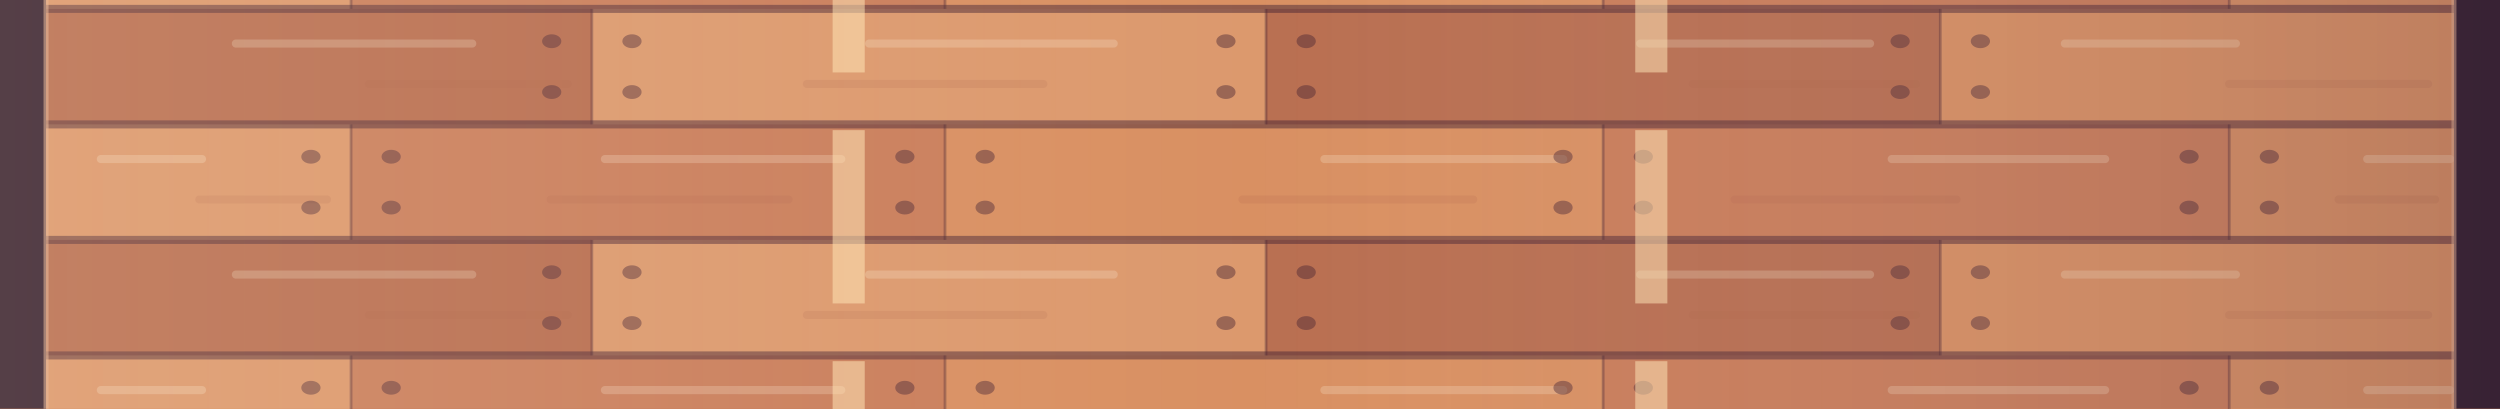
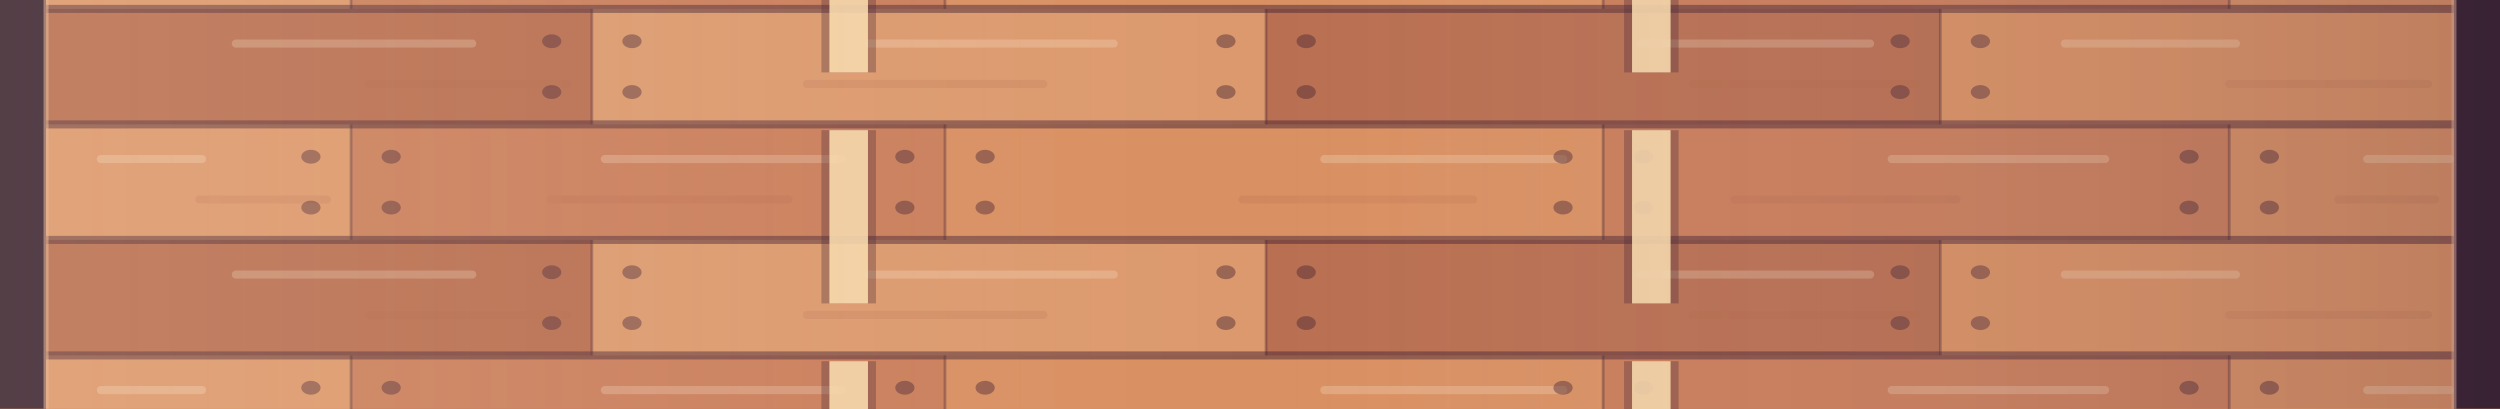
<svg xmlns="http://www.w3.org/2000/svg" width="1890" height="309" viewBox="0 0 1890 309">
  <rect width="1890" height="309" fill="#C97C58" />
  <rect x="-1.6" y="-167.93" width="449.03" height="87.92" fill="#b96e50" />
  <rect x="447.43" y="-167.93" width="509.71" height="87.92" fill="#dc996d" />
  <rect x="957.14" y="-167.93" width="509.7" height="87.92" fill="#b96f51" />
  <rect x="1466.84" y="-167.93" width="424.76" height="87.92" fill="#d88f62" />
  <rect x="-1.6" y="-80.61" width="266.99" height="87.93" fill="#dc976b" />
  <rect x="265.39" y="-80.61" width="449.03" height="87.93" fill="#ca7e5b" />
  <rect x="714.42" y="-80.61" width="497.57" height="87.93" fill="#d99062" />
  <rect x="1211.99" y="-80.61" width="473.3" height="87.93" fill="#ca7d5a" />
  <rect x="1685.29" y="-80.61" width="206.31" height="87.93" fill="#d68d61" />
  <rect x="-1.6" y="6.72" width="449.03" height="87.92" fill="#b96e50" />
  <rect x="447.43" y="6.72" width="509.71" height="87.92" fill="#dc996d" />
  <rect x="957.14" y="6.72" width="509.7" height="87.92" fill="#b96f51" />
  <rect x="1466.84" y="6.72" width="424.76" height="87.92" fill="#d88f62" />
  <rect x="-1.6" y="94.04" width="266.99" height="87.93" fill="#dc976b" />
  <rect x="265.39" y="94.04" width="449.03" height="87.93" fill="#ca7e5b" />
  <rect x="714.42" y="94.04" width="497.57" height="87.93" fill="#d99062" />
  <rect x="1211.99" y="94.04" width="473.3" height="87.93" fill="#ca7d5a" />
  <rect x="1685.29" y="94.04" width="206.31" height="87.93" fill="#d68d61" />
  <rect x="-1.6" y="181.37" width="449.03" height="87.93" fill="#b96e50" />
  <rect x="447.43" y="181.37" width="509.71" height="87.93" fill="#dc996d" />
  <rect x="957.14" y="181.37" width="509.7" height="87.93" fill="#b96f51" />
  <rect x="1466.84" y="181.37" width="424.76" height="87.93" fill="#d88f62" />
  <rect x="-1.6" y="268.7" width="266.99" height="87.92" fill="#dc976b" />
  <rect x="265.39" y="268.7" width="449.03" height="87.92" fill="#ca7e5b" />
  <rect x="714.42" y="268.7" width="497.57" height="87.92" fill="#d99062" />
  <rect x="1211.99" y="268.7" width="473.3" height="87.92" fill="#ca7d5a" />
  <rect x="1685.29" y="268.7" width="206.31" height="87.92" fill="#d68d61" />
  <rect x="-1.6" y="356.02" width="449.03" height="87.93" fill="#b96e50" />
  <rect x="447.43" y="356.02" width="509.71" height="87.93" fill="#dc996d" />
  <rect x="957.14" y="356.02" width="509.7" height="87.93" fill="#b96f51" />
  <rect x="1466.84" y="356.02" width="424.76" height="87.93" fill="#d88f62" />
  <rect x="-1.6" y="443.35" width="266.99" height="87.92" fill="#dc976b" />
  <rect x="265.39" y="443.35" width="449.03" height="87.92" fill="#ca7e5b" />
  <rect x="714.42" y="443.35" width="497.57" height="87.92" fill="#d99062" />
  <rect x="1211.99" y="443.35" width="473.3" height="87.92" fill="#ca7d5a" />
  <rect x="1685.29" y="443.35" width="206.31" height="87.92" fill="#d68d61" />
  <path d="M178.31 -141.74H357.03" stroke="#FFF6DE" stroke-opacity="0.22" stroke-width="6.11" stroke-linecap="round" />
  <path d="M278.83 -111.17H429.23" stroke="#A9604A" stroke-opacity="0.16" stroke-width="6.11" stroke-linecap="round" />
  <path d="M657.02 -141.74H841.98" stroke="#FFF6DE" stroke-opacity="0.22" stroke-width="6.11" stroke-linecap="round" />
  <path d="M609.98 -111.17H788.76" stroke="#A9604A" stroke-opacity="0.16" stroke-width="6.11" stroke-linecap="round" />
  <path d="M1240.02 -141.74H1413.8" stroke="#FFF6DE" stroke-opacity="0.22" stroke-width="6.11" stroke-linecap="round" />
  <path d="M1279.67 -111.17H1448.64" stroke="#A9604A" stroke-opacity="0.16" stroke-width="6.11" stroke-linecap="round" />
  <path d="M1561.02 -141.74H1690.35" stroke="#FFF6DE" stroke-opacity="0.22" stroke-width="6.11" stroke-linecap="round" />
  <path d="M1685.18 -111.17H1835.69" stroke="#A9604A" stroke-opacity="0.16" stroke-width="6.11" stroke-linecap="round" />
  <path d="M76.22 -54.41H152.73" stroke="#FFF6DE" stroke-opacity="0.22" stroke-width="6.11" stroke-linecap="round" />
  <path d="M150.6 -23.85H247.19" stroke="#A9604A" stroke-opacity="0.16" stroke-width="6.11" stroke-linecap="round" />
  <path d="M457.29 -54.41H636.01" stroke="#FFF6DE" stroke-opacity="0.22" stroke-width="6.11" stroke-linecap="round" />
  <path d="M416.35 -23.85H596.22" stroke="#A9604A" stroke-opacity="0.16" stroke-width="6.11" stroke-linecap="round" />
  <path d="M1001.23 -54.41H1181.79" stroke="#FFF6DE" stroke-opacity="0.22" stroke-width="6.11" stroke-linecap="round" />
  <path d="M939.26 -23.85H1113.78" stroke="#A9604A" stroke-opacity="0.16" stroke-width="6.11" stroke-linecap="round" />
  <path d="M1430.13 -54.41H1591.5" stroke="#FFF6DE" stroke-opacity="0.22" stroke-width="6.11" stroke-linecap="round" />
  <path d="M1311.36 -23.85H1479.23" stroke="#A9604A" stroke-opacity="0.16" stroke-width="6.11" stroke-linecap="round" />
  <path d="M1789.59 -54.41H1852.41" stroke="#FFF6DE" stroke-opacity="0.22" stroke-width="6.11" stroke-linecap="round" />
  <path d="M1767.95 -23.85H1841.06" stroke="#A9604A" stroke-opacity="0.16" stroke-width="6.11" stroke-linecap="round" />
  <path d="M178.31 32.92H357.03" stroke="#FFF6DE" stroke-opacity="0.22" stroke-width="6.11" stroke-linecap="round" />
  <path d="M278.83 63.48H429.23" stroke="#A9604A" stroke-opacity="0.16" stroke-width="6.11" stroke-linecap="round" />
  <path d="M657.02 32.92H841.98" stroke="#FFF6DE" stroke-opacity="0.22" stroke-width="6.11" stroke-linecap="round" />
  <path d="M609.98 63.48H788.76" stroke="#A9604A" stroke-opacity="0.16" stroke-width="6.11" stroke-linecap="round" />
  <path d="M1240.02 32.92H1413.8" stroke="#FFF6DE" stroke-opacity="0.22" stroke-width="6.11" stroke-linecap="round" />
  <path d="M1279.67 63.48H1448.64" stroke="#A9604A" stroke-opacity="0.16" stroke-width="6.11" stroke-linecap="round" />
  <path d="M1561.02 32.92H1690.35" stroke="#FFF6DE" stroke-opacity="0.22" stroke-width="6.11" stroke-linecap="round" />
  <path d="M1685.18 63.48H1835.69" stroke="#A9604A" stroke-opacity="0.16" stroke-width="6.11" stroke-linecap="round" />
  <path d="M76.22 120.24H152.73" stroke="#FFF6DE" stroke-opacity="0.22" stroke-width="6.11" stroke-linecap="round" />
  <path d="M150.6 150.81H247.19" stroke="#A9604A" stroke-opacity="0.16" stroke-width="6.11" stroke-linecap="round" />
  <path d="M457.29 120.24H636.01" stroke="#FFF6DE" stroke-opacity="0.22" stroke-width="6.11" stroke-linecap="round" />
  <path d="M416.35 150.81H596.22" stroke="#A9604A" stroke-opacity="0.16" stroke-width="6.11" stroke-linecap="round" />
  <path d="M1001.23 120.24H1181.79" stroke="#FFF6DE" stroke-opacity="0.22" stroke-width="6.11" stroke-linecap="round" />
  <path d="M939.26 150.81H1113.78" stroke="#A9604A" stroke-opacity="0.16" stroke-width="6.11" stroke-linecap="round" />
  <path d="M1430.13 120.24H1591.5" stroke="#FFF6DE" stroke-opacity="0.22" stroke-width="6.11" stroke-linecap="round" />
  <path d="M1311.36 150.81H1479.23" stroke="#A9604A" stroke-opacity="0.16" stroke-width="6.11" stroke-linecap="round" />
  <path d="M1789.59 120.24H1852.41" stroke="#FFF6DE" stroke-opacity="0.22" stroke-width="6.11" stroke-linecap="round" />
  <path d="M1767.95 150.81H1841.06" stroke="#A9604A" stroke-opacity="0.16" stroke-width="6.11" stroke-linecap="round" />
  <path d="M178.31 207.57H357.03" stroke="#FFF6DE" stroke-opacity="0.22" stroke-width="6.11" stroke-linecap="round" />
  <path d="M278.83 238.13H429.23" stroke="#A9604A" stroke-opacity="0.16" stroke-width="6.11" stroke-linecap="round" />
  <path d="M657.02 207.57H841.98" stroke="#FFF6DE" stroke-opacity="0.22" stroke-width="6.11" stroke-linecap="round" />
  <path d="M609.98 238.13H788.76" stroke="#A9604A" stroke-opacity="0.16" stroke-width="6.11" stroke-linecap="round" />
  <path d="M1240.02 207.57H1413.8" stroke="#FFF6DE" stroke-opacity="0.22" stroke-width="6.11" stroke-linecap="round" />
  <path d="M1279.67 238.13H1448.64" stroke="#A9604A" stroke-opacity="0.16" stroke-width="6.11" stroke-linecap="round" />
  <path d="M1561.02 207.57H1690.35" stroke="#FFF6DE" stroke-opacity="0.22" stroke-width="6.11" stroke-linecap="round" />
  <path d="M1685.18 238.13H1835.69" stroke="#A9604A" stroke-opacity="0.16" stroke-width="6.11" stroke-linecap="round" />
  <path d="M76.22 294.89H152.73" stroke="#FFF6DE" stroke-opacity="0.22" stroke-width="6.11" stroke-linecap="round" />
  <path d="M150.6 325.46H247.19" stroke="#A9604A" stroke-opacity="0.16" stroke-width="6.11" stroke-linecap="round" />
  <path d="M457.29 294.89H636.01" stroke="#FFF6DE" stroke-opacity="0.22" stroke-width="6.11" stroke-linecap="round" />
  <path d="M416.35 325.46H596.22" stroke="#A9604A" stroke-opacity="0.16" stroke-width="6.11" stroke-linecap="round" />
  <path d="M1001.23 294.89H1181.79" stroke="#FFF6DE" stroke-opacity="0.22" stroke-width="6.11" stroke-linecap="round" />
  <path d="M939.26 325.46H1113.78" stroke="#A9604A" stroke-opacity="0.16" stroke-width="6.11" stroke-linecap="round" />
  <path d="M1430.13 294.89H1591.5" stroke="#FFF6DE" stroke-opacity="0.22" stroke-width="6.11" stroke-linecap="round" />
  <path d="M1311.36 325.46H1479.23" stroke="#A9604A" stroke-opacity="0.16" stroke-width="6.11" stroke-linecap="round" />
  <path d="M1789.59 294.89H1852.41" stroke="#FFF6DE" stroke-opacity="0.22" stroke-width="6.11" stroke-linecap="round" />
  <path d="M1767.95 325.46H1841.06" stroke="#A9604A" stroke-opacity="0.16" stroke-width="6.11" stroke-linecap="round" />
  <path d="M178.31 382.22H357.03" stroke="#FFF6DE" stroke-opacity="0.22" stroke-width="6.11" stroke-linecap="round" />
  <path d="M278.83 412.78H429.23" stroke="#A9604A" stroke-opacity="0.16" stroke-width="6.11" stroke-linecap="round" />
  <path d="M657.02 382.22H841.98" stroke="#FFF6DE" stroke-opacity="0.22" stroke-width="6.11" stroke-linecap="round" />
  <path d="M609.98 412.78H788.76" stroke="#A9604A" stroke-opacity="0.16" stroke-width="6.11" stroke-linecap="round" />
  <path d="M1240.02 382.22H1413.8" stroke="#FFF6DE" stroke-opacity="0.22" stroke-width="6.11" stroke-linecap="round" />
  <path d="M1279.67 412.78H1448.64" stroke="#A9604A" stroke-opacity="0.16" stroke-width="6.11" stroke-linecap="round" />
  <path d="M1561.02 382.22H1690.35" stroke="#FFF6DE" stroke-opacity="0.22" stroke-width="6.11" stroke-linecap="round" />
  <path d="M1685.18 412.78H1835.69" stroke="#A9604A" stroke-opacity="0.16" stroke-width="6.11" stroke-linecap="round" />
  <path d="M76.22 469.55H152.73" stroke="#FFF6DE" stroke-opacity="0.22" stroke-width="6.11" stroke-linecap="round" />
  <path d="M150.6 500.11H247.19" stroke="#A9604A" stroke-opacity="0.16" stroke-width="6.11" stroke-linecap="round" />
  <path d="M457.29 469.55H636.01" stroke="#FFF6DE" stroke-opacity="0.22" stroke-width="6.11" stroke-linecap="round" />
  <path d="M416.35 500.11H596.22" stroke="#A9604A" stroke-opacity="0.16" stroke-width="6.11" stroke-linecap="round" />
  <path d="M1001.23 469.55H1181.79" stroke="#FFF6DE" stroke-opacity="0.22" stroke-width="6.11" stroke-linecap="round" />
  <path d="M939.26 500.11H1113.78" stroke="#A9604A" stroke-opacity="0.16" stroke-width="6.11" stroke-linecap="round" />
  <path d="M1430.13 469.55H1591.5" stroke="#FFF6DE" stroke-opacity="0.22" stroke-width="6.11" stroke-linecap="round" />
  <path d="M1311.36 500.11H1479.23" stroke="#A9604A" stroke-opacity="0.16" stroke-width="6.11" stroke-linecap="round" />
  <path d="M1789.59 469.55H1852.41" stroke="#FFF6DE" stroke-opacity="0.22" stroke-width="6.11" stroke-linecap="round" />
  <path d="M1767.95 500.11H1841.06" stroke="#A9604A" stroke-opacity="0.16" stroke-width="6.11" stroke-linecap="round" />
  <path d="M447.43 -167.93V-80.61" stroke="#4A2734" stroke-opacity=".38" stroke-width="2.1" />
  <path d="M957.14 -167.93V-80.61" stroke="#4A2734" stroke-opacity=".38" stroke-width="2.1" />
  <path d="M1466.84 -167.93V-80.61" stroke="#4A2734" stroke-opacity=".38" stroke-width="2.1" />
  <path d="M-1.6 -167.93H1891.6" stroke="#4A2734" stroke-opacity=".5" stroke-width="6.11" />
  <path d="M265.39 -80.61V6.72" stroke="#4A2734" stroke-opacity=".38" stroke-width="2.1" />
  <path d="M714.42 -80.61V6.72" stroke="#4A2734" stroke-opacity=".38" stroke-width="2.1" />
  <path d="M1211.99 -80.61V6.72" stroke="#4A2734" stroke-opacity=".38" stroke-width="2.1" />
  <path d="M1685.29 -80.61V6.72" stroke="#4A2734" stroke-opacity=".38" stroke-width="2.1" />
  <path d="M-1.6 -80.61H1891.6" stroke="#4A2734" stroke-opacity=".5" stroke-width="6.11" />
  <path d="M447.43 6.72V94.04" stroke="#4A2734" stroke-opacity=".38" stroke-width="2.1" />
  <path d="M957.14 6.72V94.04" stroke="#4A2734" stroke-opacity=".38" stroke-width="2.1" />
  <path d="M1466.84 6.72V94.04" stroke="#4A2734" stroke-opacity=".38" stroke-width="2.1" />
  <path d="M-1.6 6.72H1891.6" stroke="#4A2734" stroke-opacity=".5" stroke-width="6.11" />
  <path d="M265.39 94.04V181.37" stroke="#4A2734" stroke-opacity=".38" stroke-width="2.1" />
  <path d="M714.42 94.04V181.37" stroke="#4A2734" stroke-opacity=".38" stroke-width="2.1" />
  <path d="M1211.99 94.04V181.37" stroke="#4A2734" stroke-opacity=".38" stroke-width="2.1" />
  <path d="M1685.29 94.04V181.37" stroke="#4A2734" stroke-opacity=".38" stroke-width="2.1" />
  <path d="M-1.6 94.04H1891.6" stroke="#4A2734" stroke-opacity=".5" stroke-width="6.11" />
  <path d="M447.43 181.37V268.7" stroke="#4A2734" stroke-opacity=".38" stroke-width="2.1" />
  <path d="M957.14 181.37V268.7" stroke="#4A2734" stroke-opacity=".38" stroke-width="2.1" />
  <path d="M1466.84 181.37V268.7" stroke="#4A2734" stroke-opacity=".38" stroke-width="2.1" />
  <path d="M-1.6 181.37H1891.6" stroke="#4A2734" stroke-opacity=".5" stroke-width="6.11" />
  <path d="M265.39 268.7V356.02" stroke="#4A2734" stroke-opacity=".38" stroke-width="2.1" />
  <path d="M714.42 268.7V356.02" stroke="#4A2734" stroke-opacity=".38" stroke-width="2.1" />
  <path d="M1211.99 268.7V356.02" stroke="#4A2734" stroke-opacity=".38" stroke-width="2.1" />
  <path d="M1685.29 268.7V356.02" stroke="#4A2734" stroke-opacity=".38" stroke-width="2.1" />
  <path d="M-1.6 268.7H1891.6" stroke="#4A2734" stroke-opacity=".5" stroke-width="6.11" />
  <path d="M447.43 356.02V443.35" stroke="#4A2734" stroke-opacity=".38" stroke-width="2.1" />
  <path d="M957.14 356.02V443.35" stroke="#4A2734" stroke-opacity=".38" stroke-width="2.1" />
  <path d="M1466.84 356.02V443.35" stroke="#4A2734" stroke-opacity=".38" stroke-width="2.1" />
  <path d="M-1.6 356.02H1891.6" stroke="#4A2734" stroke-opacity=".5" stroke-width="6.11" />
  <path d="M265.39 443.35V530.67" stroke="#4A2734" stroke-opacity=".38" stroke-width="2.1" />
  <path d="M714.42 443.35V530.67" stroke="#4A2734" stroke-opacity=".38" stroke-width="2.1" />
  <path d="M1211.99 443.35V530.67" stroke="#4A2734" stroke-opacity=".38" stroke-width="2.1" />
  <path d="M1685.29 443.35V530.67" stroke="#4A2734" stroke-opacity=".38" stroke-width="2.1" />
  <path d="M-1.6 443.35H1891.6" stroke="#4A2734" stroke-opacity=".5" stroke-width="6.11" />
  <ellipse cx="417.09" cy="-143.48" rx="7.28" ry="5.24" fill="#4A2734" fill-opacity=".45" />
  <ellipse cx="417.09" cy="-105.06" rx="7.28" ry="5.24" fill="#4A2734" fill-opacity=".45" />
  <ellipse cx="477.77" cy="-143.48" rx="7.28" ry="5.24" fill="#4A2734" fill-opacity=".45" />
  <ellipse cx="477.77" cy="-105.06" rx="7.28" ry="5.24" fill="#4A2734" fill-opacity=".45" />
  <ellipse cx="926.8" cy="-143.48" rx="7.28" ry="5.24" fill="#4A2734" fill-opacity=".45" />
  <ellipse cx="926.8" cy="-105.06" rx="7.28" ry="5.24" fill="#4A2734" fill-opacity=".45" />
  <ellipse cx="987.48" cy="-143.48" rx="7.28" ry="5.24" fill="#4A2734" fill-opacity=".45" />
  <ellipse cx="987.48" cy="-105.06" rx="7.28" ry="5.24" fill="#4A2734" fill-opacity=".45" />
  <ellipse cx="1436.5" cy="-143.48" rx="7.28" ry="5.24" fill="#4A2734" fill-opacity=".45" />
  <ellipse cx="1436.5" cy="-105.06" rx="7.28" ry="5.24" fill="#4A2734" fill-opacity=".45" />
  <ellipse cx="1497.18" cy="-143.48" rx="7.28" ry="5.24" fill="#4A2734" fill-opacity=".45" />
  <ellipse cx="1497.18" cy="-105.06" rx="7.28" ry="5.24" fill="#4A2734" fill-opacity=".45" />
  <ellipse cx="235.05" cy="-56.16" rx="7.28" ry="5.24" fill="#4A2734" fill-opacity=".45" />
  <ellipse cx="235.05" cy="-17.73" rx="7.28" ry="5.24" fill="#4A2734" fill-opacity=".45" />
  <ellipse cx="295.73" cy="-56.16" rx="7.28" ry="5.24" fill="#4A2734" fill-opacity=".45" />
  <ellipse cx="295.73" cy="-17.73" rx="7.28" ry="5.24" fill="#4A2734" fill-opacity=".45" />
  <ellipse cx="684.08" cy="-56.16" rx="7.28" ry="5.24" fill="#4A2734" fill-opacity=".45" />
  <ellipse cx="684.08" cy="-17.73" rx="7.28" ry="5.24" fill="#4A2734" fill-opacity=".45" />
  <ellipse cx="744.76" cy="-56.16" rx="7.28" ry="5.24" fill="#4A2734" fill-opacity=".45" />
  <ellipse cx="744.76" cy="-17.73" rx="7.28" ry="5.24" fill="#4A2734" fill-opacity=".45" />
  <ellipse cx="1181.65" cy="-56.16" rx="7.28" ry="5.24" fill="#4A2734" fill-opacity=".45" />
  <ellipse cx="1181.65" cy="-17.73" rx="7.28" ry="5.24" fill="#4A2734" fill-opacity=".45" />
  <ellipse cx="1242.33" cy="-56.16" rx="7.28" ry="5.24" fill="#4A2734" fill-opacity=".45" />
  <ellipse cx="1242.33" cy="-17.73" rx="7.28" ry="5.24" fill="#4A2734" fill-opacity=".45" />
  <ellipse cx="1654.95" cy="-56.16" rx="7.28" ry="5.24" fill="#4A2734" fill-opacity=".45" />
  <ellipse cx="1654.95" cy="-17.73" rx="7.28" ry="5.24" fill="#4A2734" fill-opacity=".45" />
  <ellipse cx="1715.63" cy="-56.16" rx="7.28" ry="5.24" fill="#4A2734" fill-opacity=".45" />
  <ellipse cx="1715.63" cy="-17.73" rx="7.28" ry="5.24" fill="#4A2734" fill-opacity=".45" />
  <ellipse cx="417.09" cy="31.17" rx="7.28" ry="5.24" fill="#4A2734" fill-opacity=".45" />
  <ellipse cx="417.09" cy="69.59" rx="7.28" ry="5.24" fill="#4A2734" fill-opacity=".45" />
  <ellipse cx="477.77" cy="31.17" rx="7.28" ry="5.24" fill="#4A2734" fill-opacity=".45" />
  <ellipse cx="477.77" cy="69.59" rx="7.28" ry="5.24" fill="#4A2734" fill-opacity=".45" />
  <ellipse cx="926.8" cy="31.17" rx="7.28" ry="5.24" fill="#4A2734" fill-opacity=".45" />
  <ellipse cx="926.8" cy="69.59" rx="7.28" ry="5.24" fill="#4A2734" fill-opacity=".45" />
  <ellipse cx="987.48" cy="31.17" rx="7.28" ry="5.24" fill="#4A2734" fill-opacity=".45" />
  <ellipse cx="987.48" cy="69.59" rx="7.28" ry="5.24" fill="#4A2734" fill-opacity=".45" />
  <ellipse cx="1436.5" cy="31.17" rx="7.28" ry="5.24" fill="#4A2734" fill-opacity=".45" />
  <ellipse cx="1436.5" cy="69.59" rx="7.28" ry="5.24" fill="#4A2734" fill-opacity=".45" />
  <ellipse cx="1497.18" cy="31.17" rx="7.28" ry="5.24" fill="#4A2734" fill-opacity=".45" />
  <ellipse cx="1497.18" cy="69.59" rx="7.28" ry="5.24" fill="#4A2734" fill-opacity=".45" />
  <ellipse cx="235.05" cy="118.49" rx="7.28" ry="5.24" fill="#4A2734" fill-opacity=".45" />
  <ellipse cx="235.05" cy="156.92" rx="7.28" ry="5.24" fill="#4A2734" fill-opacity=".45" />
  <ellipse cx="295.73" cy="118.49" rx="7.28" ry="5.24" fill="#4A2734" fill-opacity=".45" />
  <ellipse cx="295.73" cy="156.92" rx="7.28" ry="5.24" fill="#4A2734" fill-opacity=".45" />
  <ellipse cx="684.08" cy="118.49" rx="7.28" ry="5.24" fill="#4A2734" fill-opacity=".45" />
  <ellipse cx="684.08" cy="156.92" rx="7.28" ry="5.24" fill="#4A2734" fill-opacity=".45" />
  <ellipse cx="744.76" cy="118.49" rx="7.28" ry="5.24" fill="#4A2734" fill-opacity=".45" />
  <ellipse cx="744.76" cy="156.92" rx="7.28" ry="5.24" fill="#4A2734" fill-opacity=".45" />
  <ellipse cx="1181.65" cy="118.49" rx="7.28" ry="5.24" fill="#4A2734" fill-opacity=".45" />
  <ellipse cx="1181.65" cy="156.92" rx="7.28" ry="5.24" fill="#4A2734" fill-opacity=".45" />
  <ellipse cx="1242.33" cy="118.49" rx="7.28" ry="5.24" fill="#4A2734" fill-opacity=".45" />
  <ellipse cx="1242.33" cy="156.92" rx="7.28" ry="5.24" fill="#4A2734" fill-opacity=".45" />
  <ellipse cx="1654.95" cy="118.49" rx="7.28" ry="5.24" fill="#4A2734" fill-opacity=".45" />
  <ellipse cx="1654.95" cy="156.92" rx="7.28" ry="5.24" fill="#4A2734" fill-opacity=".45" />
  <ellipse cx="1715.63" cy="118.49" rx="7.28" ry="5.24" fill="#4A2734" fill-opacity=".45" />
  <ellipse cx="1715.63" cy="156.92" rx="7.28" ry="5.24" fill="#4A2734" fill-opacity=".45" />
  <ellipse cx="417.09" cy="205.82" rx="7.28" ry="5.24" fill="#4A2734" fill-opacity=".45" />
  <ellipse cx="417.09" cy="244.24" rx="7.28" ry="5.24" fill="#4A2734" fill-opacity=".45" />
  <ellipse cx="477.77" cy="205.82" rx="7.28" ry="5.24" fill="#4A2734" fill-opacity=".45" />
  <ellipse cx="477.77" cy="244.24" rx="7.28" ry="5.24" fill="#4A2734" fill-opacity=".45" />
  <ellipse cx="926.8" cy="205.82" rx="7.28" ry="5.24" fill="#4A2734" fill-opacity=".45" />
  <ellipse cx="926.8" cy="244.24" rx="7.28" ry="5.24" fill="#4A2734" fill-opacity=".45" />
  <ellipse cx="987.48" cy="205.82" rx="7.28" ry="5.24" fill="#4A2734" fill-opacity=".45" />
  <ellipse cx="987.48" cy="244.24" rx="7.28" ry="5.24" fill="#4A2734" fill-opacity=".45" />
  <ellipse cx="1436.5" cy="205.82" rx="7.28" ry="5.24" fill="#4A2734" fill-opacity=".45" />
  <ellipse cx="1436.5" cy="244.24" rx="7.28" ry="5.24" fill="#4A2734" fill-opacity=".45" />
  <ellipse cx="1497.18" cy="205.82" rx="7.28" ry="5.24" fill="#4A2734" fill-opacity=".45" />
  <ellipse cx="1497.18" cy="244.24" rx="7.28" ry="5.24" fill="#4A2734" fill-opacity=".45" />
  <ellipse cx="235.05" cy="293.15" rx="7.28" ry="5.24" fill="#4A2734" fill-opacity=".45" />
  <ellipse cx="235.05" cy="331.57" rx="7.28" ry="5.24" fill="#4A2734" fill-opacity=".45" />
  <ellipse cx="295.73" cy="293.15" rx="7.28" ry="5.24" fill="#4A2734" fill-opacity=".45" />
  <ellipse cx="295.73" cy="331.57" rx="7.28" ry="5.24" fill="#4A2734" fill-opacity=".45" />
  <ellipse cx="684.08" cy="293.15" rx="7.28" ry="5.24" fill="#4A2734" fill-opacity=".45" />
  <ellipse cx="684.08" cy="331.57" rx="7.28" ry="5.24" fill="#4A2734" fill-opacity=".45" />
  <ellipse cx="744.76" cy="293.15" rx="7.28" ry="5.24" fill="#4A2734" fill-opacity=".45" />
  <ellipse cx="744.76" cy="331.57" rx="7.28" ry="5.24" fill="#4A2734" fill-opacity=".45" />
  <ellipse cx="1181.65" cy="293.15" rx="7.28" ry="5.24" fill="#4A2734" fill-opacity=".45" />
  <ellipse cx="1181.65" cy="331.57" rx="7.28" ry="5.24" fill="#4A2734" fill-opacity=".45" />
  <ellipse cx="1242.33" cy="293.15" rx="7.28" ry="5.24" fill="#4A2734" fill-opacity=".45" />
  <ellipse cx="1242.33" cy="331.57" rx="7.28" ry="5.24" fill="#4A2734" fill-opacity=".45" />
  <ellipse cx="1654.95" cy="293.15" rx="7.28" ry="5.24" fill="#4A2734" fill-opacity=".45" />
  <ellipse cx="1654.95" cy="331.57" rx="7.28" ry="5.24" fill="#4A2734" fill-opacity=".45" />
  <ellipse cx="1715.63" cy="293.15" rx="7.28" ry="5.24" fill="#4A2734" fill-opacity=".45" />
  <ellipse cx="1715.63" cy="331.57" rx="7.28" ry="5.24" fill="#4A2734" fill-opacity=".45" />
  <ellipse cx="417.09" cy="380.47" rx="7.28" ry="5.24" fill="#4A2734" fill-opacity=".45" />
  <ellipse cx="417.09" cy="418.9" rx="7.28" ry="5.24" fill="#4A2734" fill-opacity=".45" />
  <ellipse cx="477.77" cy="380.47" rx="7.28" ry="5.24" fill="#4A2734" fill-opacity=".45" />
  <ellipse cx="477.77" cy="418.9" rx="7.28" ry="5.24" fill="#4A2734" fill-opacity=".45" />
  <ellipse cx="926.8" cy="380.47" rx="7.28" ry="5.24" fill="#4A2734" fill-opacity=".45" />
  <ellipse cx="926.8" cy="418.9" rx="7.28" ry="5.24" fill="#4A2734" fill-opacity=".45" />
  <ellipse cx="987.48" cy="380.47" rx="7.28" ry="5.24" fill="#4A2734" fill-opacity=".45" />
  <ellipse cx="987.48" cy="418.9" rx="7.28" ry="5.24" fill="#4A2734" fill-opacity=".45" />
  <ellipse cx="1436.5" cy="380.47" rx="7.28" ry="5.24" fill="#4A2734" fill-opacity=".45" />
  <ellipse cx="1436.5" cy="418.9" rx="7.28" ry="5.24" fill="#4A2734" fill-opacity=".45" />
  <ellipse cx="1497.18" cy="380.47" rx="7.28" ry="5.24" fill="#4A2734" fill-opacity=".45" />
  <ellipse cx="1497.18" cy="418.9" rx="7.28" ry="5.24" fill="#4A2734" fill-opacity=".45" />
  <ellipse cx="235.05" cy="467.8" rx="7.28" ry="5.24" fill="#4A2734" fill-opacity=".45" />
  <ellipse cx="235.05" cy="506.22" rx="7.28" ry="5.24" fill="#4A2734" fill-opacity=".45" />
  <ellipse cx="295.73" cy="467.8" rx="7.28" ry="5.24" fill="#4A2734" fill-opacity=".45" />
  <ellipse cx="295.73" cy="506.22" rx="7.28" ry="5.24" fill="#4A2734" fill-opacity=".45" />
  <ellipse cx="684.08" cy="467.8" rx="7.28" ry="5.24" fill="#4A2734" fill-opacity=".45" />
  <ellipse cx="684.08" cy="506.22" rx="7.28" ry="5.24" fill="#4A2734" fill-opacity=".45" />
  <ellipse cx="744.76" cy="467.8" rx="7.28" ry="5.24" fill="#4A2734" fill-opacity=".45" />
  <ellipse cx="744.76" cy="506.22" rx="7.28" ry="5.24" fill="#4A2734" fill-opacity=".45" />
  <ellipse cx="1181.65" cy="467.8" rx="7.28" ry="5.24" fill="#4A2734" fill-opacity=".45" />
  <ellipse cx="1181.65" cy="506.22" rx="7.28" ry="5.24" fill="#4A2734" fill-opacity=".45" />
  <ellipse cx="1242.33" cy="467.8" rx="7.28" ry="5.24" fill="#4A2734" fill-opacity=".45" />
  <ellipse cx="1242.33" cy="506.22" rx="7.28" ry="5.24" fill="#4A2734" fill-opacity=".45" />
  <ellipse cx="1654.95" cy="467.8" rx="7.28" ry="5.24" fill="#4A2734" fill-opacity=".45" />
  <ellipse cx="1654.95" cy="506.22" rx="7.28" ry="5.24" fill="#4A2734" fill-opacity=".45" />
  <ellipse cx="1715.63" cy="467.8" rx="7.28" ry="5.24" fill="#4A2734" fill-opacity=".45" />
  <ellipse cx="1715.63" cy="506.22" rx="7.28" ry="5.24" fill="#4A2734" fill-opacity=".45" />
-   <rect x="629.47" y="-76.24" width="24.27" height="130.99" fill="#FFE1B0" fill-opacity=".55" />
-   <rect x="1236.26" y="-76.24" width="24.27" height="130.99" fill="#FFE1B0" fill-opacity=".55" />
-   <rect x="629.47" y="98.41" width="24.27" height="130.99" fill="#FFE1B0" fill-opacity=".55" />
-   <rect x="1236.26" y="98.41" width="24.27" height="130.99" fill="#FFE1B0" fill-opacity=".55" />
-   <rect x="629.47" y="273.06" width="24.27" height="130.99" fill="#FFE1B0" fill-opacity=".55" />
-   <rect x="1236.26" y="273.06" width="24.27" height="130.99" fill="#FFE1B0" fill-opacity=".55" />
-   <rect x="629.47" y="447.71" width="24.27" height="130.99" fill="#FFE1B0" fill-opacity=".55" />
-   <rect x="1236.26" y="447.71" width="24.27" height="130.99" fill="#FFE1B0" fill-opacity=".55" />
+   <rect x="620.97" y="-76.24" width="41.26" height="130.99" fill="#4A2734" fill-opacity=".35" />
+   <rect x="627.04" y="-76.24" width="29.13" height="130.99" fill="#FFE1B0" fill-opacity=".85" />
+   <rect x="1227.77" y="-76.24" width="41.26" height="130.99" fill="#4A2734" fill-opacity=".35" />
+   <rect x="1233.83" y="-76.24" width="29.13" height="130.99" fill="#FFE1B0" fill-opacity=".85" />
+   <rect x="620.97" y="98.41" width="41.26" height="130.99" fill="#4A2734" fill-opacity=".35" />
+   <rect x="627.04" y="98.41" width="29.13" height="130.99" fill="#FFE1B0" fill-opacity=".85" />
+   <rect x="1227.77" y="98.41" width="41.26" height="130.99" fill="#4A2734" fill-opacity=".35" />
+   <rect x="1233.83" y="98.41" width="29.13" height="130.99" fill="#FFE1B0" fill-opacity=".85" />
+   <rect x="620.97" y="273.06" width="41.26" height="130.99" fill="#4A2734" fill-opacity=".35" />
+   <rect x="627.04" y="273.06" width="29.13" height="130.99" fill="#FFE1B0" fill-opacity=".85" />
+   <rect x="1227.77" y="273.06" width="41.26" height="130.99" fill="#4A2734" fill-opacity=".35" />
+   <rect x="1233.83" y="273.06" width="29.13" height="130.99" fill="#FFE1B0" fill-opacity=".85" />
+   <rect x="620.97" y="447.71" width="41.26" height="130.99" fill="#4A2734" fill-opacity=".35" />
+   <rect x="627.04" y="447.71" width="29.13" height="130.99" fill="#FFE1B0" fill-opacity=".85" />
+   <rect x="1227.77" y="447.71" width="41.26" height="130.99" fill="#4A2734" fill-opacity=".35" />
+   <rect x="1233.83" y="447.71" width="29.13" height="130.99" fill="#FFE1B0" fill-opacity=".85" />
  <rect x="-1.6" y="0" width="36.41" height="309" fill="#3A2230" />
  <rect x="1855.19" y="0" width="36.41" height="309" fill="#3A2230" />
  <path d="M34.81 0V309M1855.19 0V309" stroke="#e4b191" stroke-opacity=".55" stroke-width="3.78" />
  <defs>
    <linearGradient id="l" x1="0" x2="1" y1="0" y2="0">
      <stop offset="0" stop-color="#FFF4D8" stop-opacity="0.14" />
      <stop offset=".5" stop-color="#FFFFFF" stop-opacity="0" />
      <stop offset="1" stop-color="#2A1E48" stop-opacity="0.16" />
    </linearGradient>
  </defs>
  <rect width="1890" height="309" fill="url(#l)" />
</svg>
